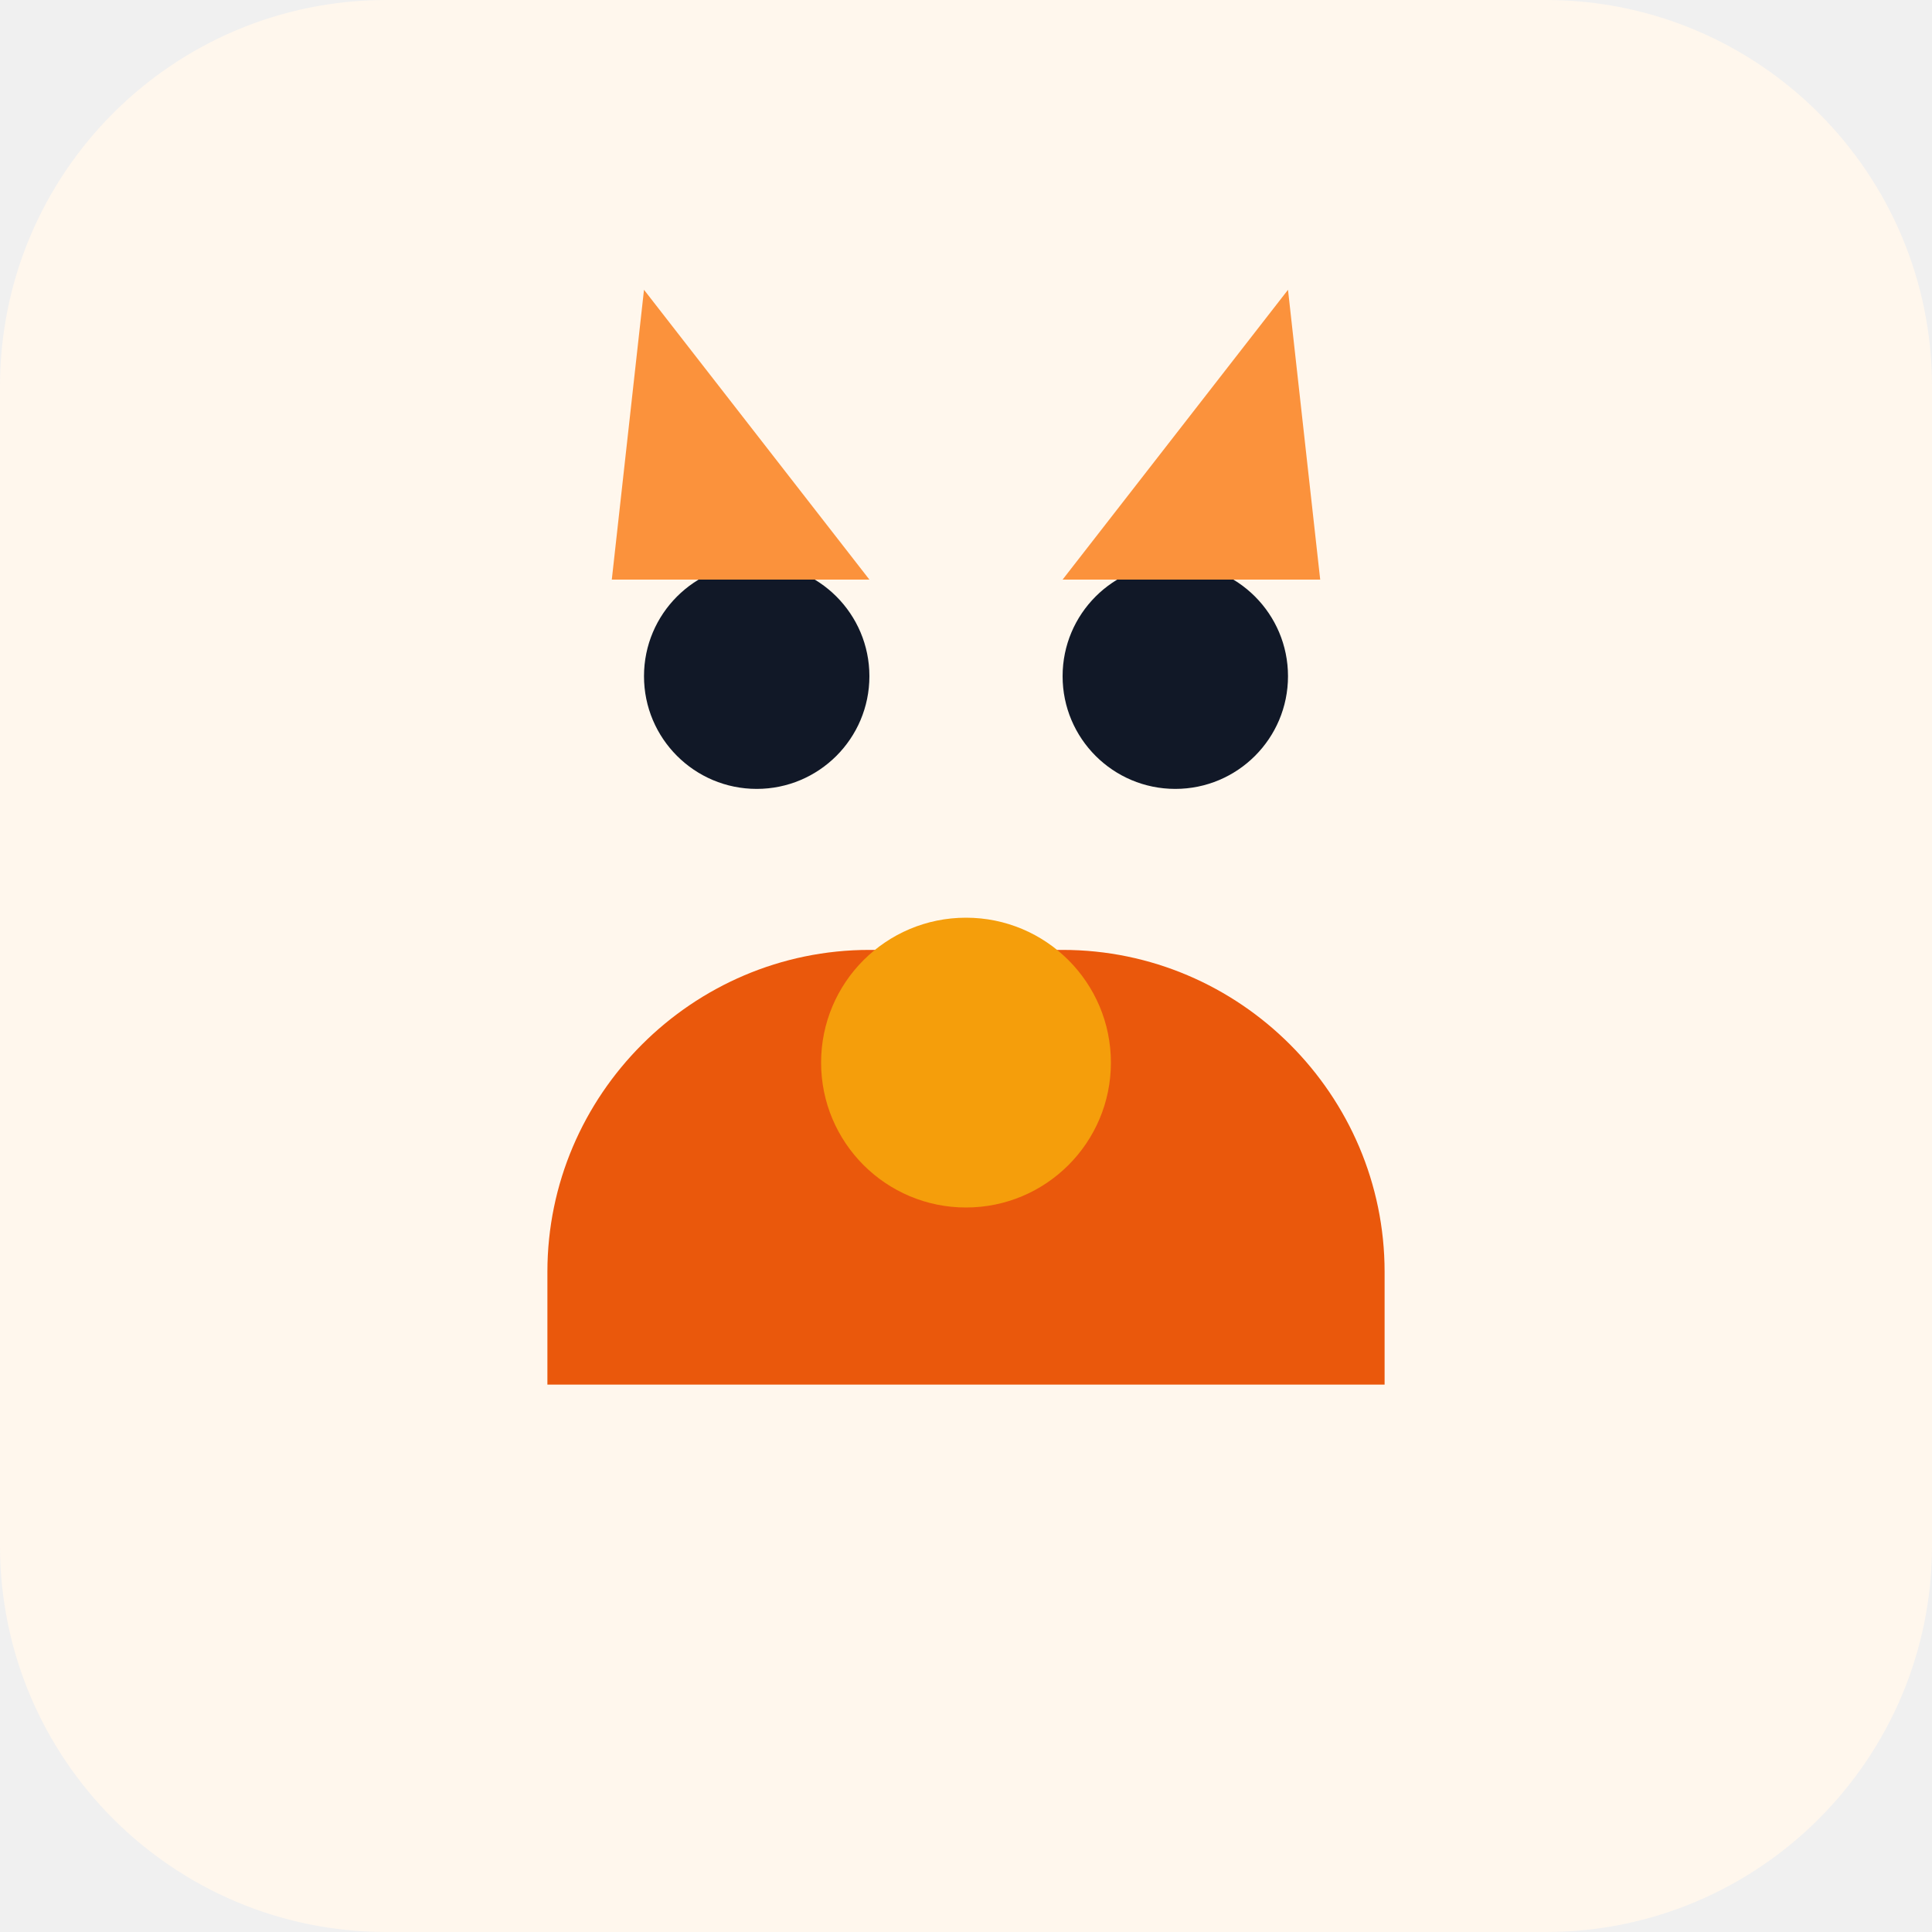
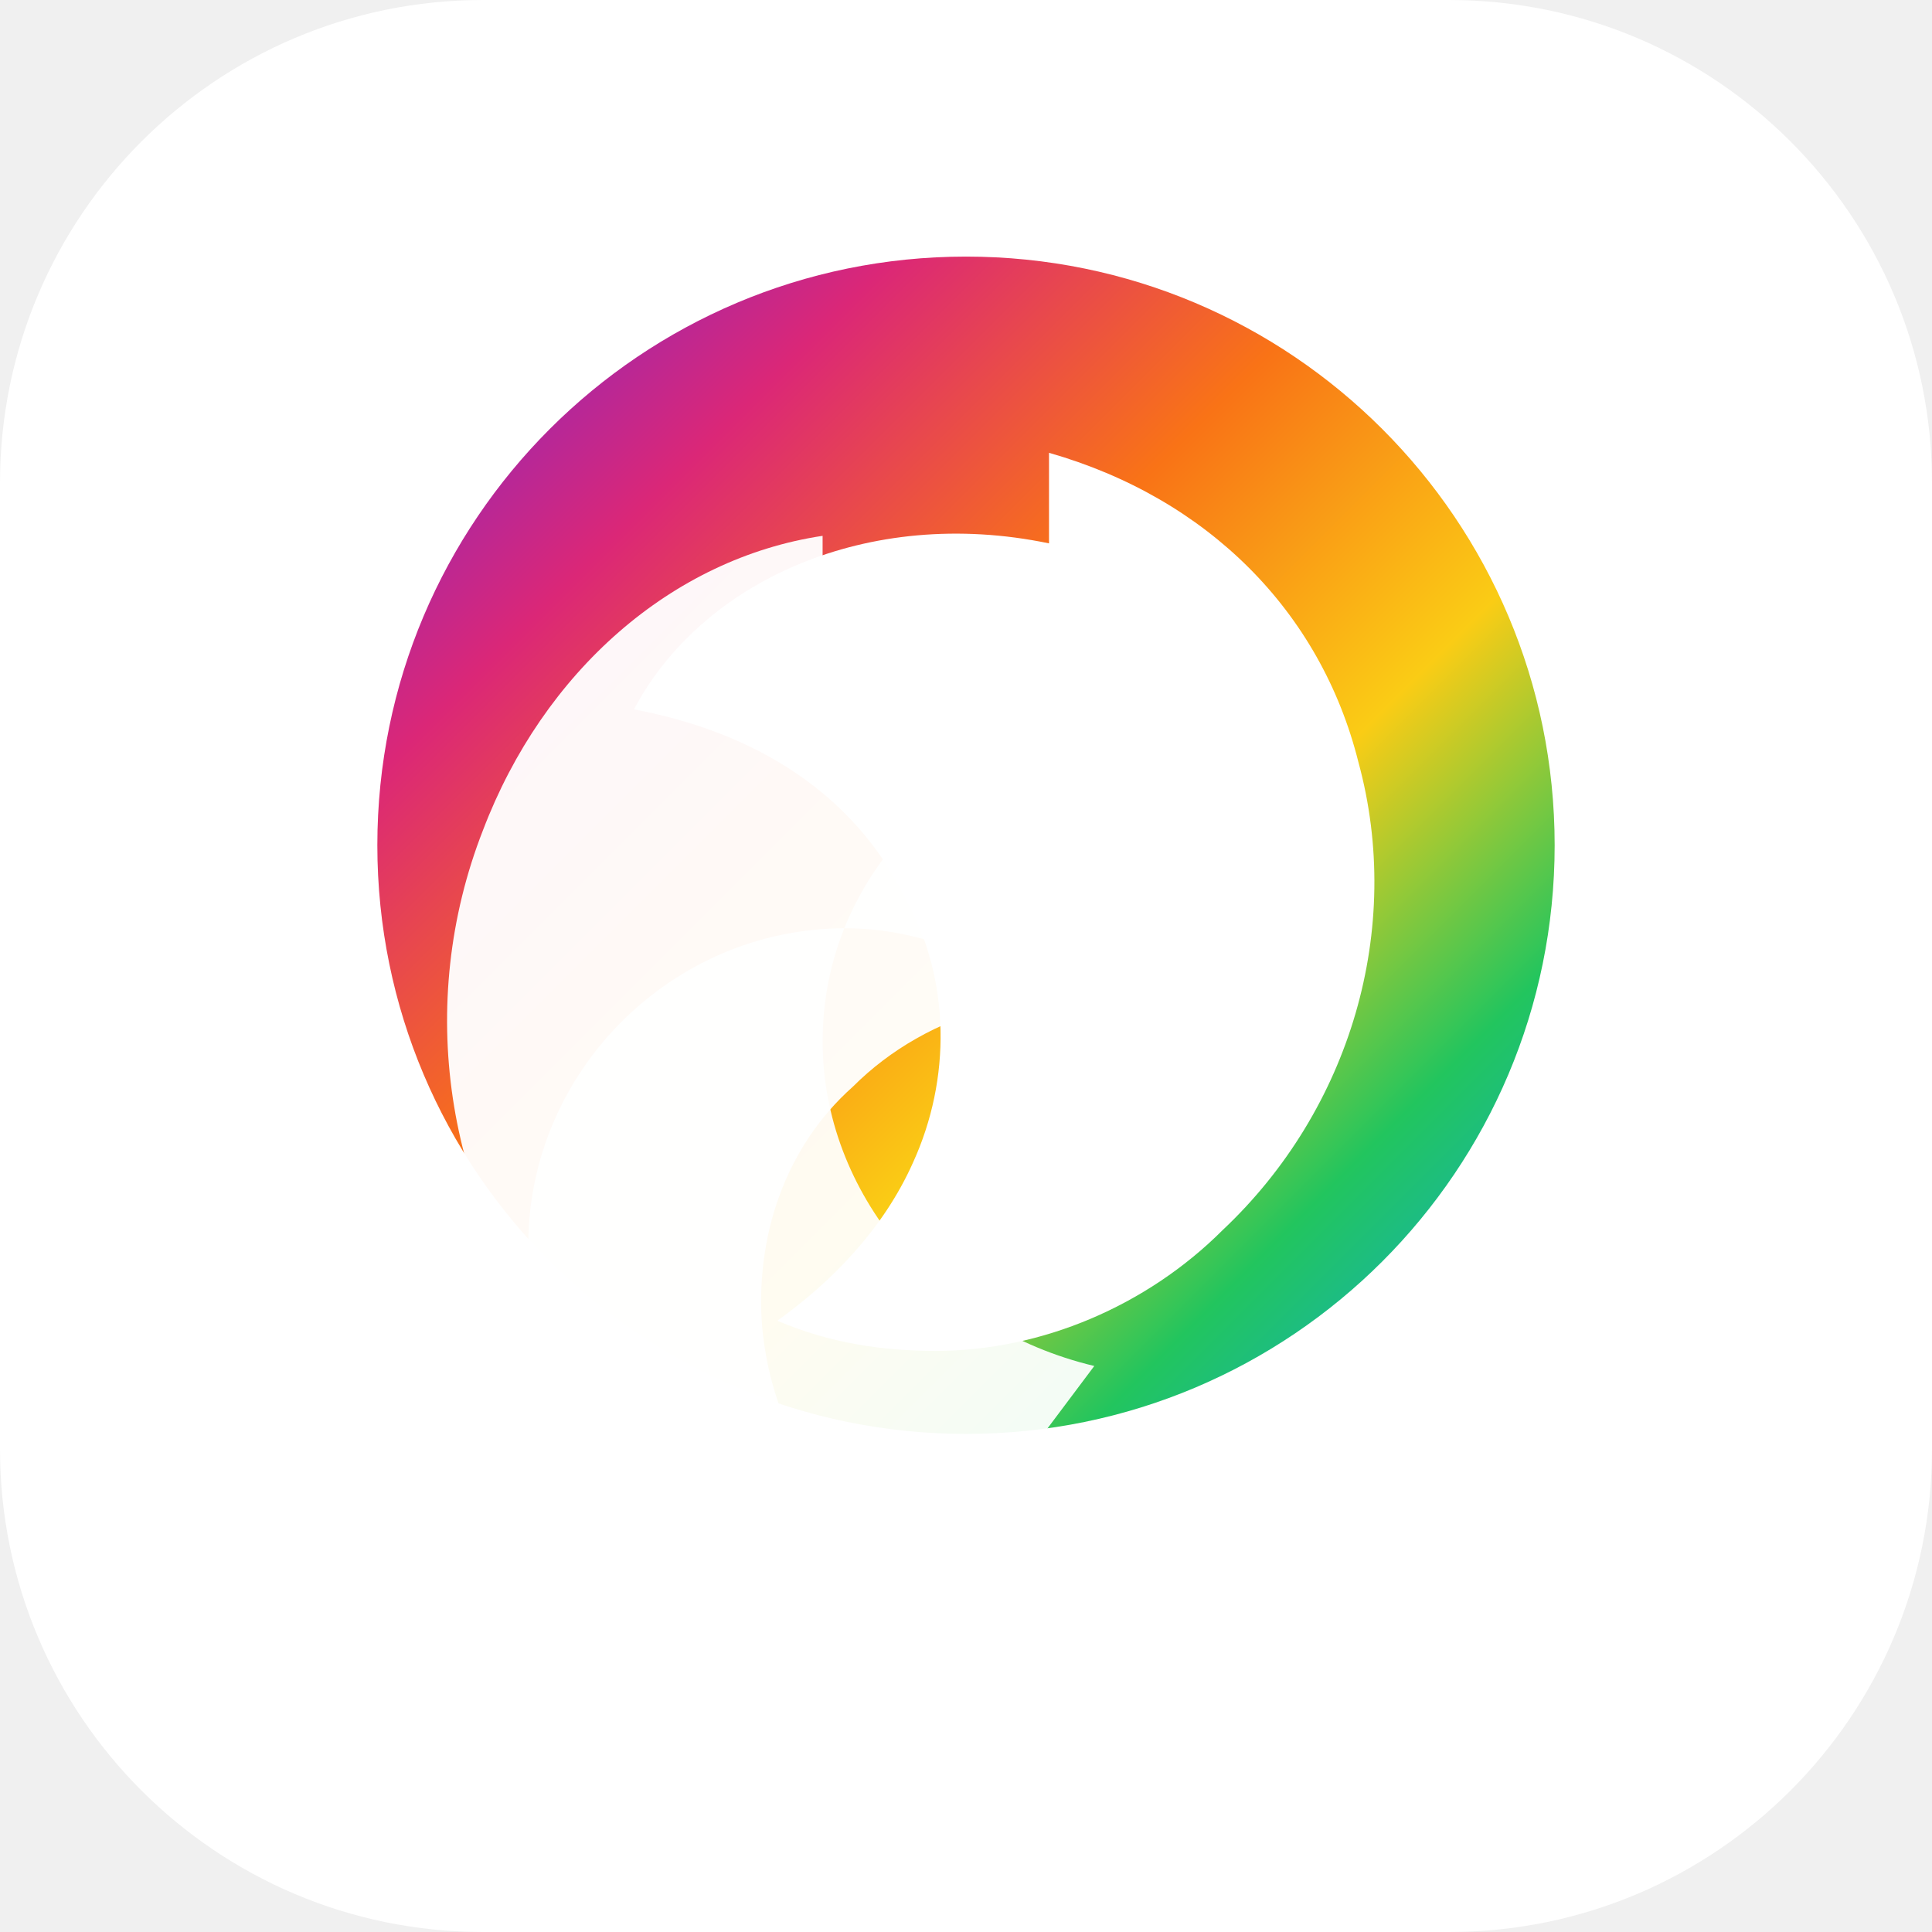
- <svg xmlns="http://www.w3.org/2000/svg" viewBox="0 0 120 120">
-   <rect width="120" height="120" rx="24" fill="#fff7ed" />
-   <path d="M34 79c0-11 9-20 20-20h12c11 0 20 9 20 20v7H34z" fill="#ea580c" />
-   <circle cx="47" cy="42" r="7" fill="#111827" />
-   <circle cx="73" cy="42" r="7" fill="#111827" />
-   <path d="M40 18l14 18H38zM80 18l-14 18h16z" fill="#fb923c" />
-   <circle cx="60" cy="66" r="9" fill="#f59e0b" />
+ <svg xmlns="http://www.w3.org/2000/svg" viewBox="0 0 256 256">
+   <defs>
+     <linearGradient id="dogcityMark" x1="0%" y1="0%" x2="100%" y2="100%">
+       <stop offset="0%" stop-color="#6d28d9" />
+       <stop offset="22%" stop-color="#db2777" />
+       <stop offset="42%" stop-color="#f97316" />
+       <stop offset="62%" stop-color="#facc15" />
+       <stop offset="80%" stop-color="#22c55e" />
+       <stop offset="100%" stop-color="#0ea5e9" />
+     </linearGradient>
+   </defs>
+   <rect width="256" height="256" rx="64" fill="#ffffff" />
+   <circle cx="128" cy="112" r="78" fill="url(#dogcityMark)" />
+   <g fill="#ffffff">
+     <path d="M139 60c21 6 36 21 41 41 6 22-1 46-18 62-10 10-24 16-38 16-7 0-14-1-21-4 7-5 14-12 18-21 5-11 5-24-1-35-7-14-20-22-36-25 9-17 31-27 55-22Z" />
+     <path d="M109 71c-20 3-37 18-45 39-9 23-5 49 10 68 9 12 23 20 38 23-6-7-10-15-11-25-1-12 3-24 12-32 10-10 25-14 42-12-3-19-22-34-46-39Z" opacity=".96" />
+     <path d="M127 104c-11 8-18 20-18 34 0 20 15 38 36 43-3 4-6 8-9 12-6 8-16 12-26 12-22 0-40-18-40-40 0-23 19-42 42-42 5 0 10 1 15 3Z" opacity=".94" />
+   </g>
</svg>
